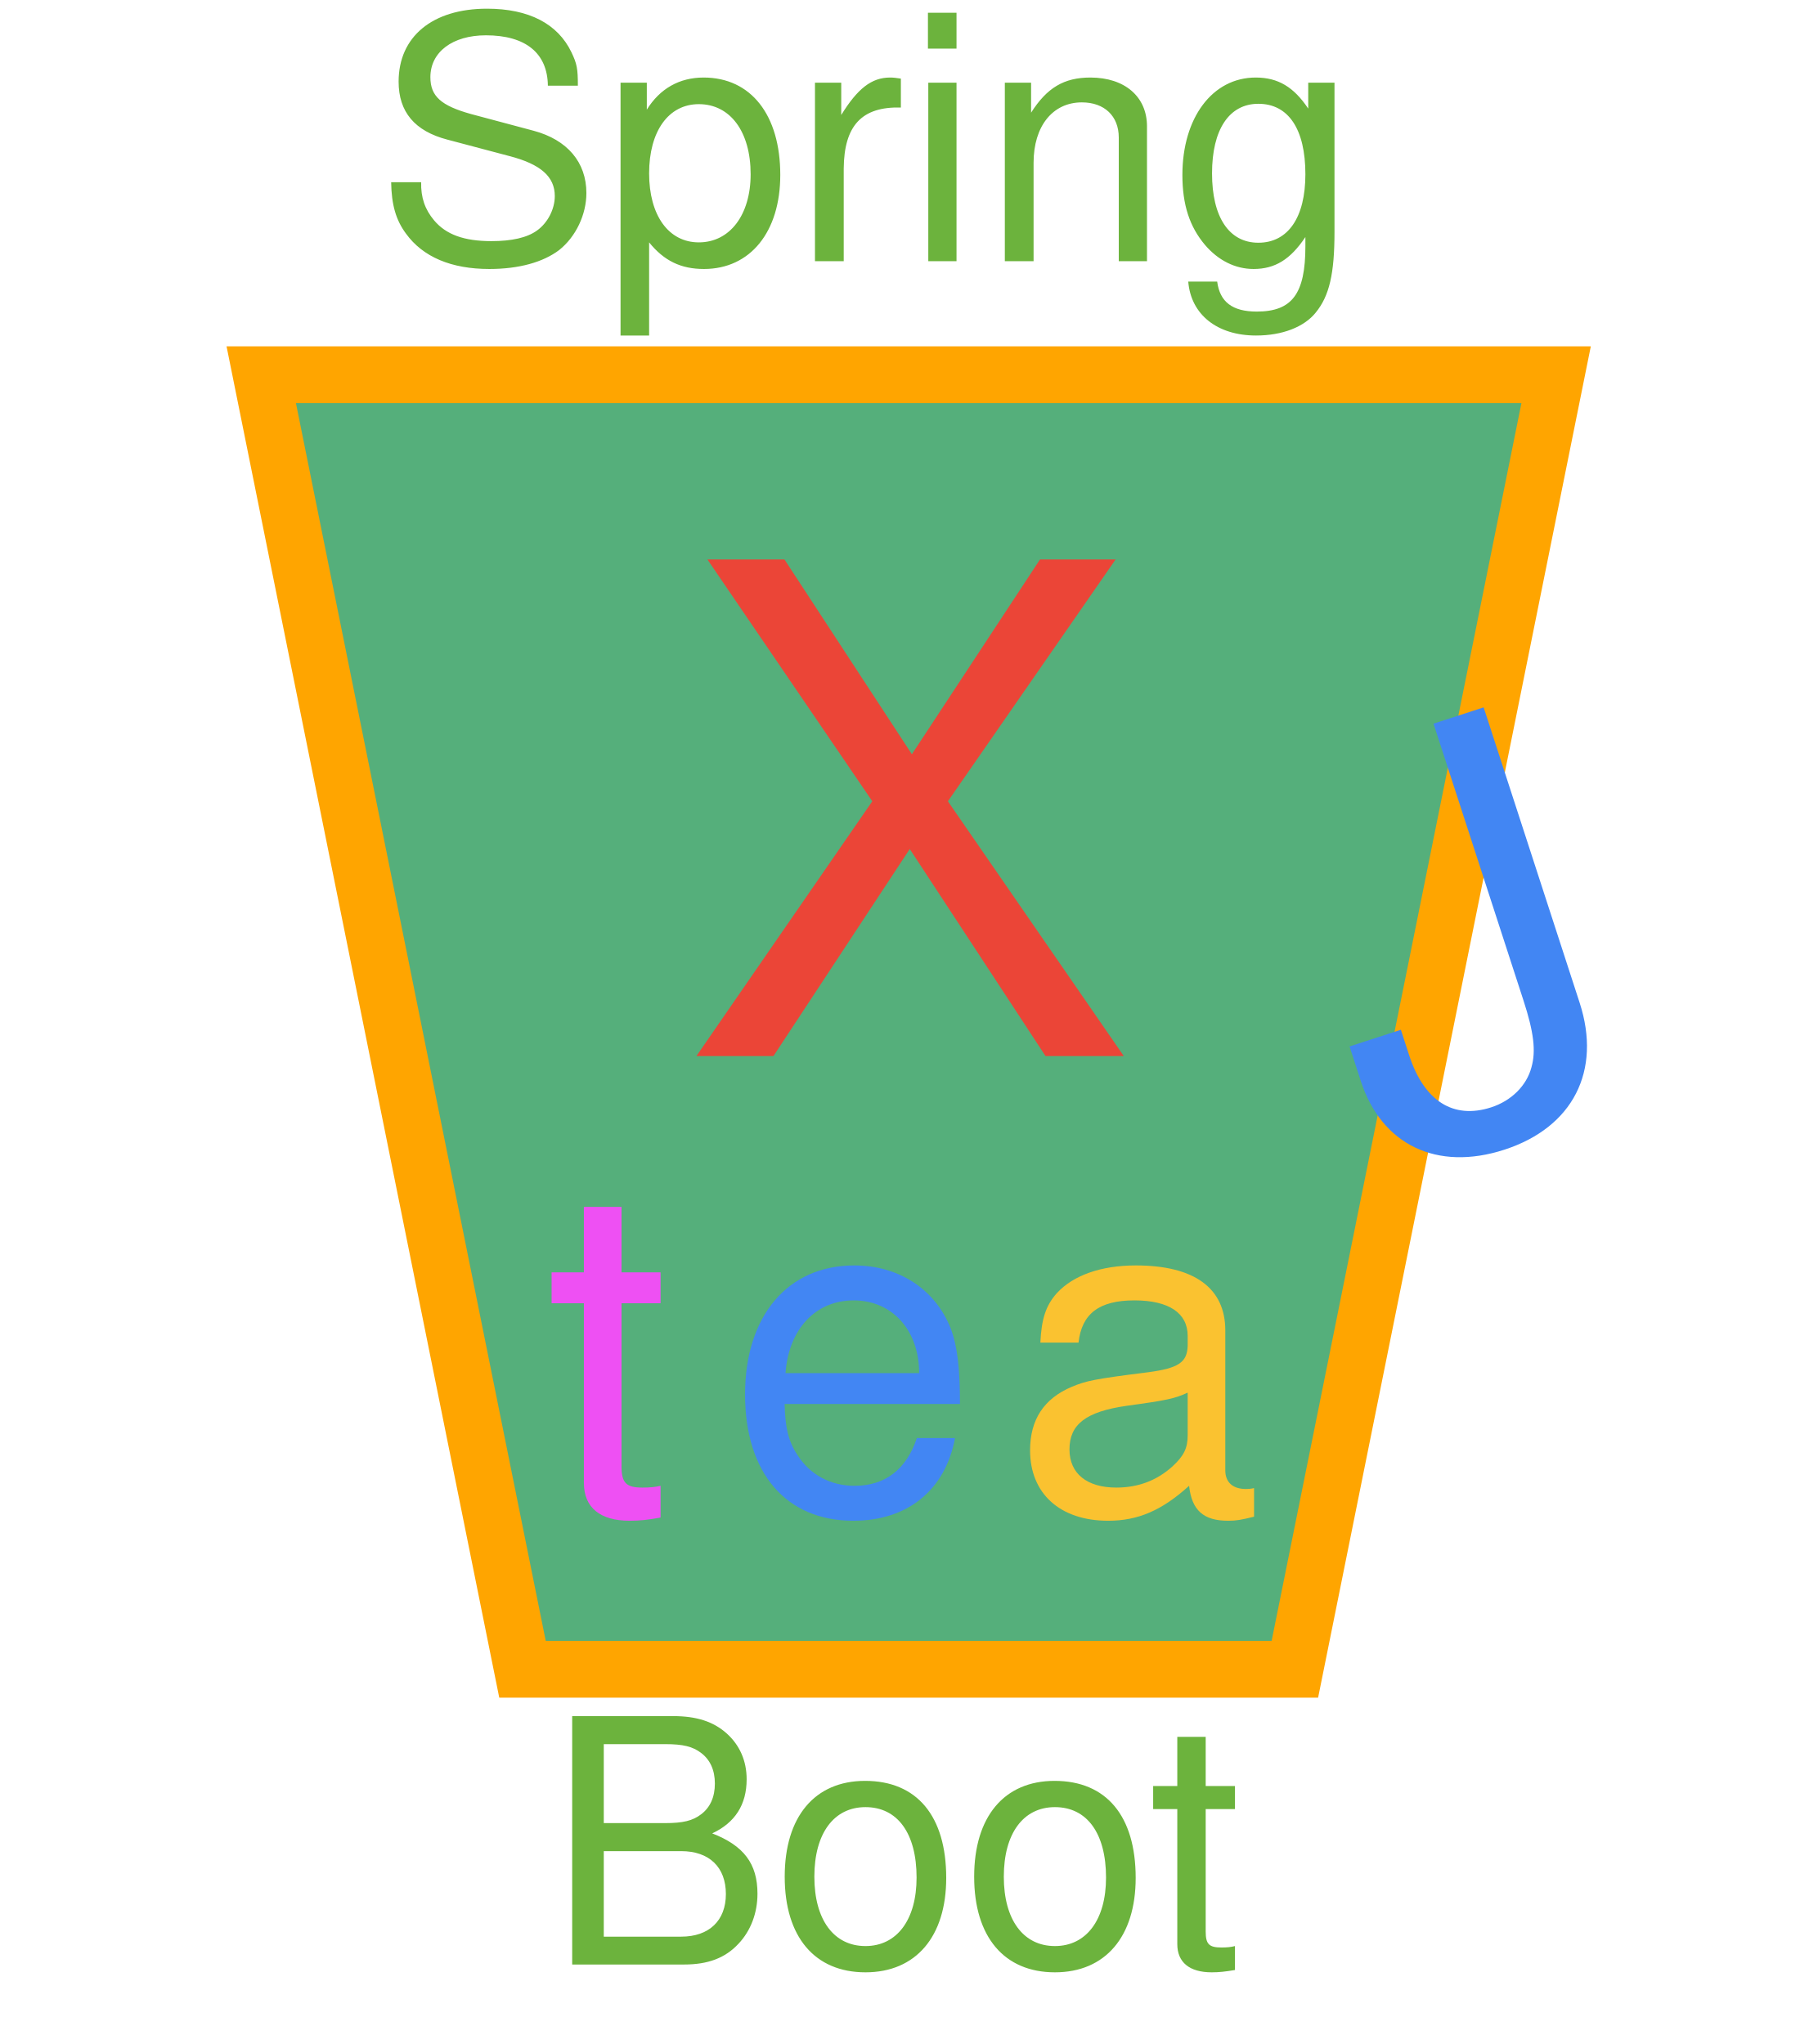
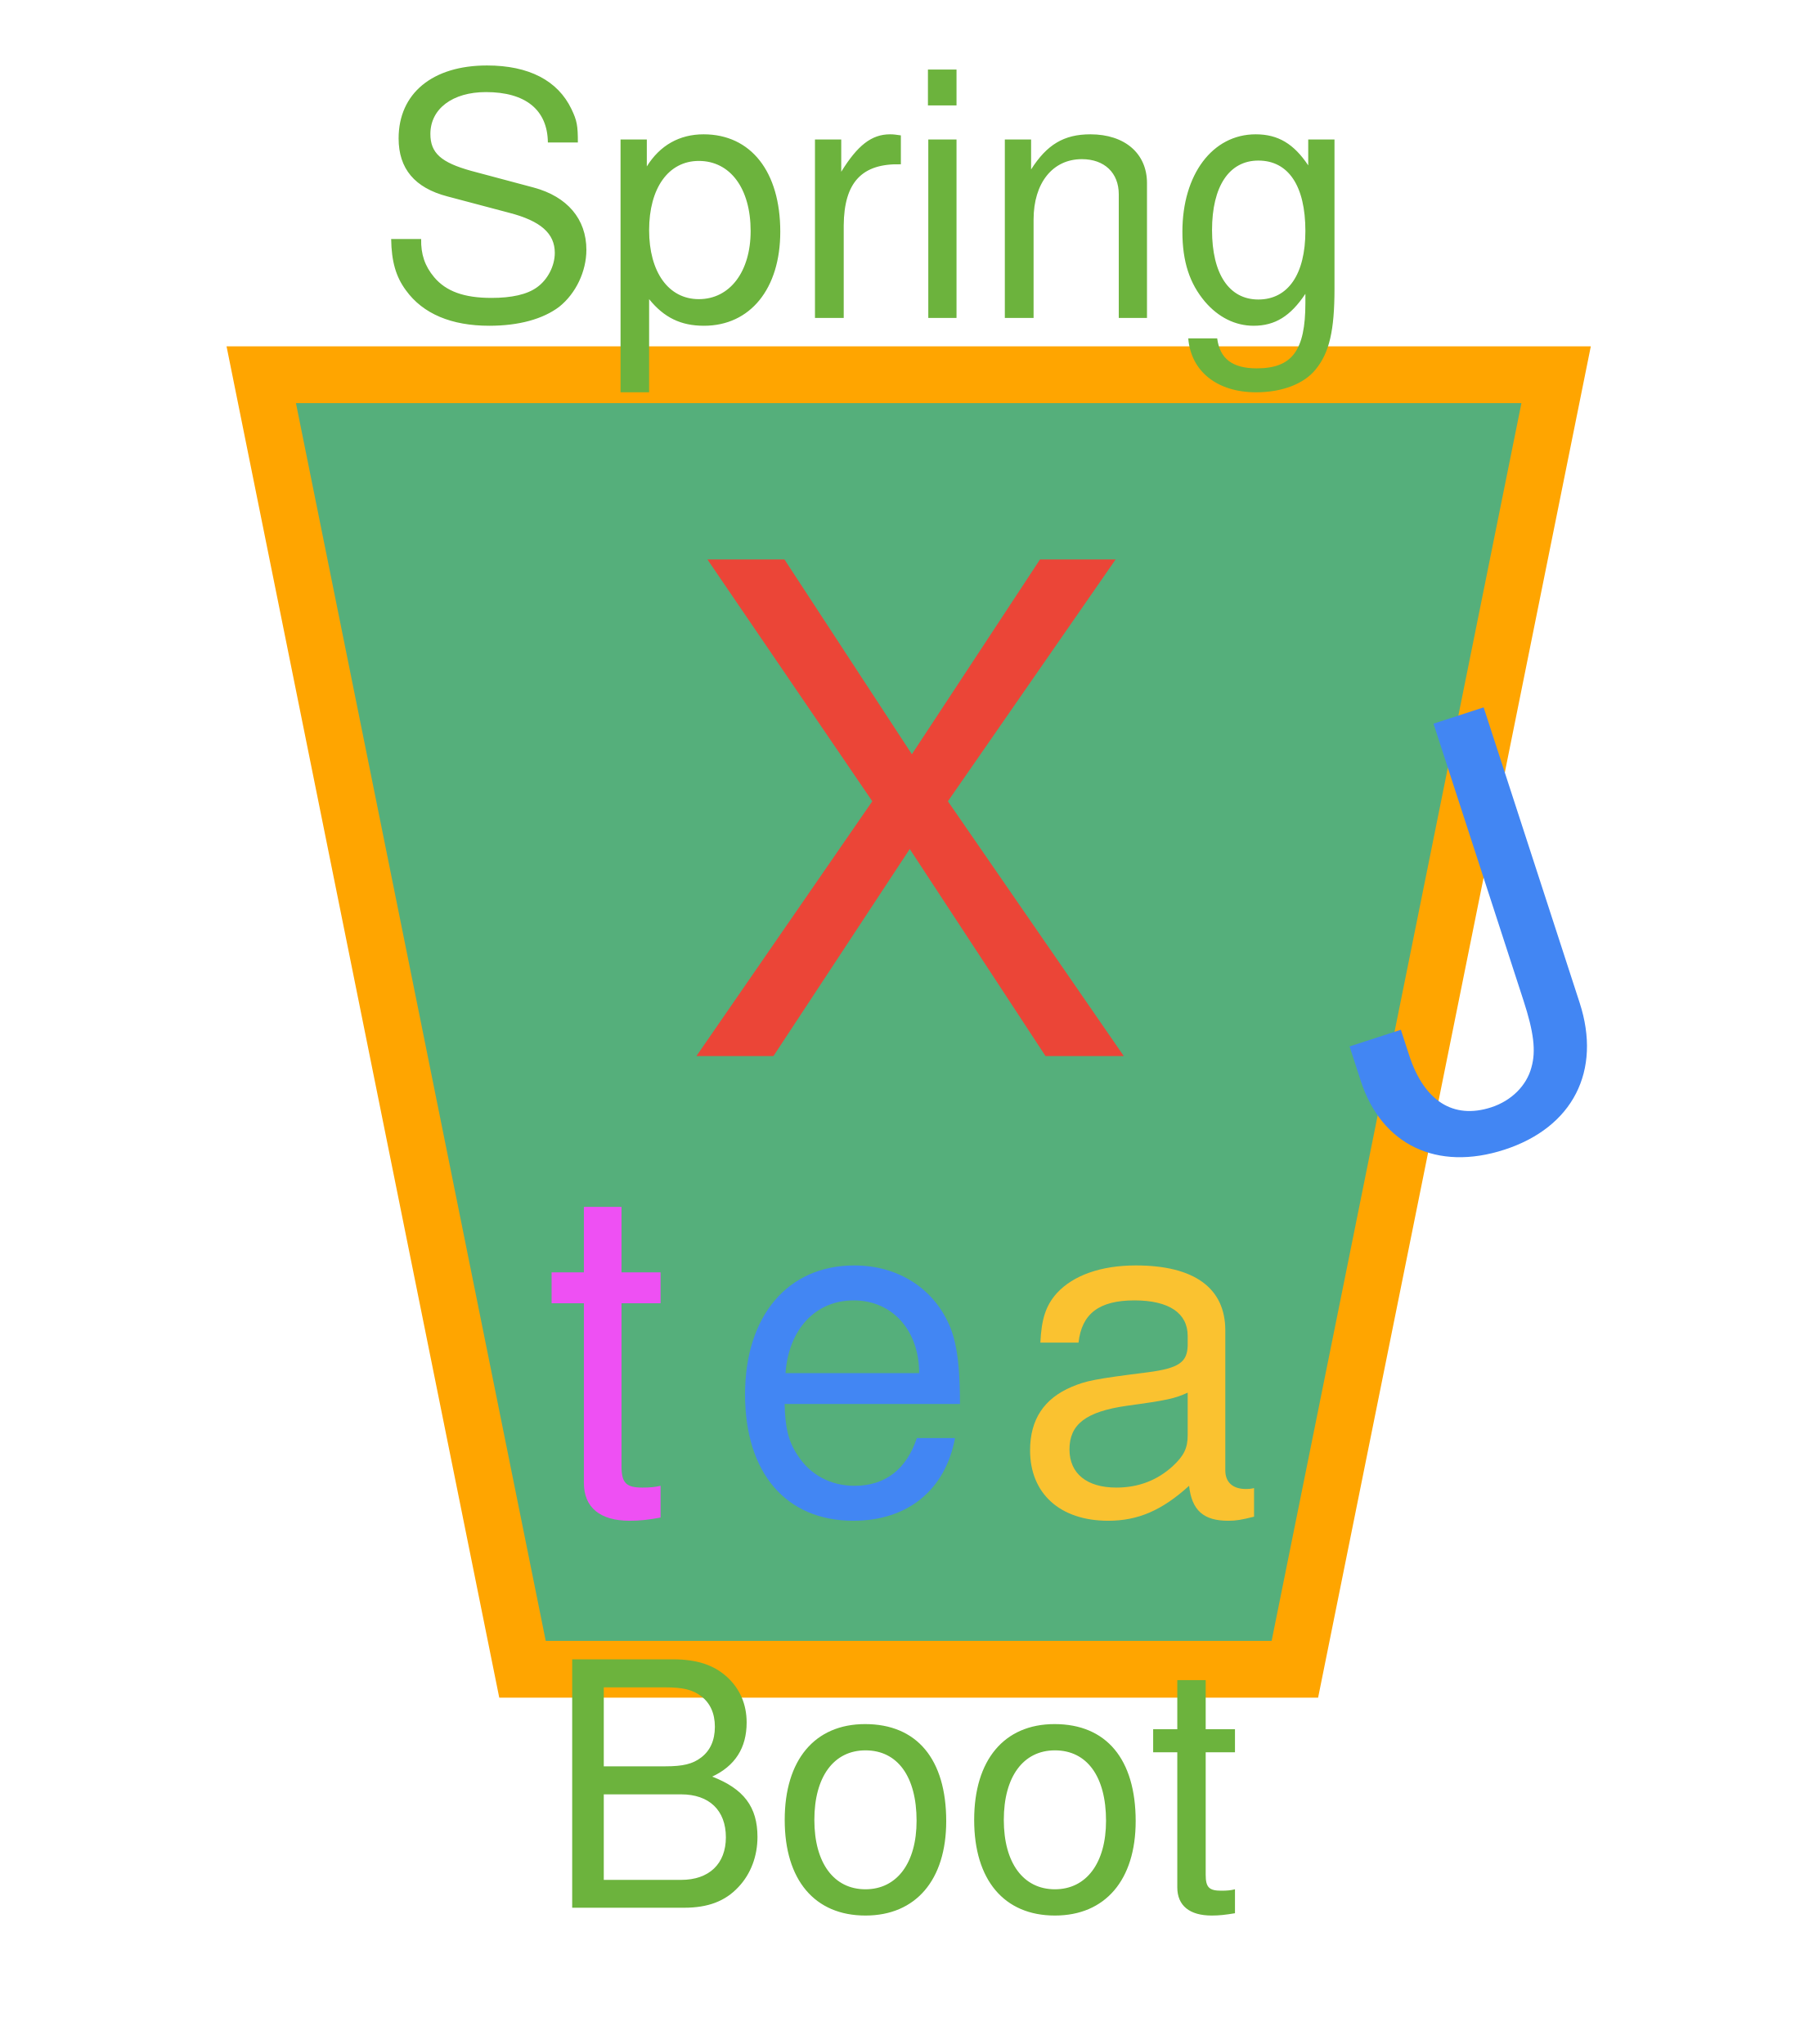
<svg xmlns="http://www.w3.org/2000/svg" width="160" height="180">
  <g>
    <path id="svg-xtea" d="M23,33 L137,33 L114,147 L46,147 Z" stroke="orange" stroke-width="5" stroke-miterlimit="100" fill="#55AF7B" />
    <text id="svg-X" x="60" y="93" transform="matrix(1,0,0,1,0,0)" font-family="Helvetica, Arial, sans-serif" font-size="60" fill="#EB4537">
      X
    </text>
    <text id="svg-t" x="48" y="133" font-family="Helvetica, Arial, sans-serif" font-size="40" fill="#EE50F3">
      t
    </text>
    <text id="svg-e" x="64" y="133" font-family="Helvetica, Arial, sans-serif" font-size="40" fill="#4286F3">
      e
    </text>
    <text id="svg-a" x="89" y="133" font-family="Helvetica, Arial, sans-serif" font-size="40" fill="#FAC230">
      a
    </text>
    <text id="svg-J" x="116" y="100" transform="rotate(-18 130,84)" font-family="Helvetica, Arial, sans-serif" font-size="50" fill="#4286F3">
      J
    </text>
-     <text id="svg-spring" x="33" y="23" font-family="Helvetica, Arial, sans-serif" font-size="30" fill="#6CB33D">
+     <text id="svg-spring" x="33" y="28" font-family="Helvetica, Arial, sans-serif" font-size="30" fill="#6CB33D">
      Spring
    </text>
-     <text id="svg-spring" x="48" y="173" font-family="Helvetica, Arial, sans-serif" font-size="30" fill="#6CB33D">
+     <text id="svg-spring" x="48" y="168" font-family="Helvetica, Arial, sans-serif" font-size="30" fill="#6CB33D">
      Boot
    </text>
  </g>
</svg>
